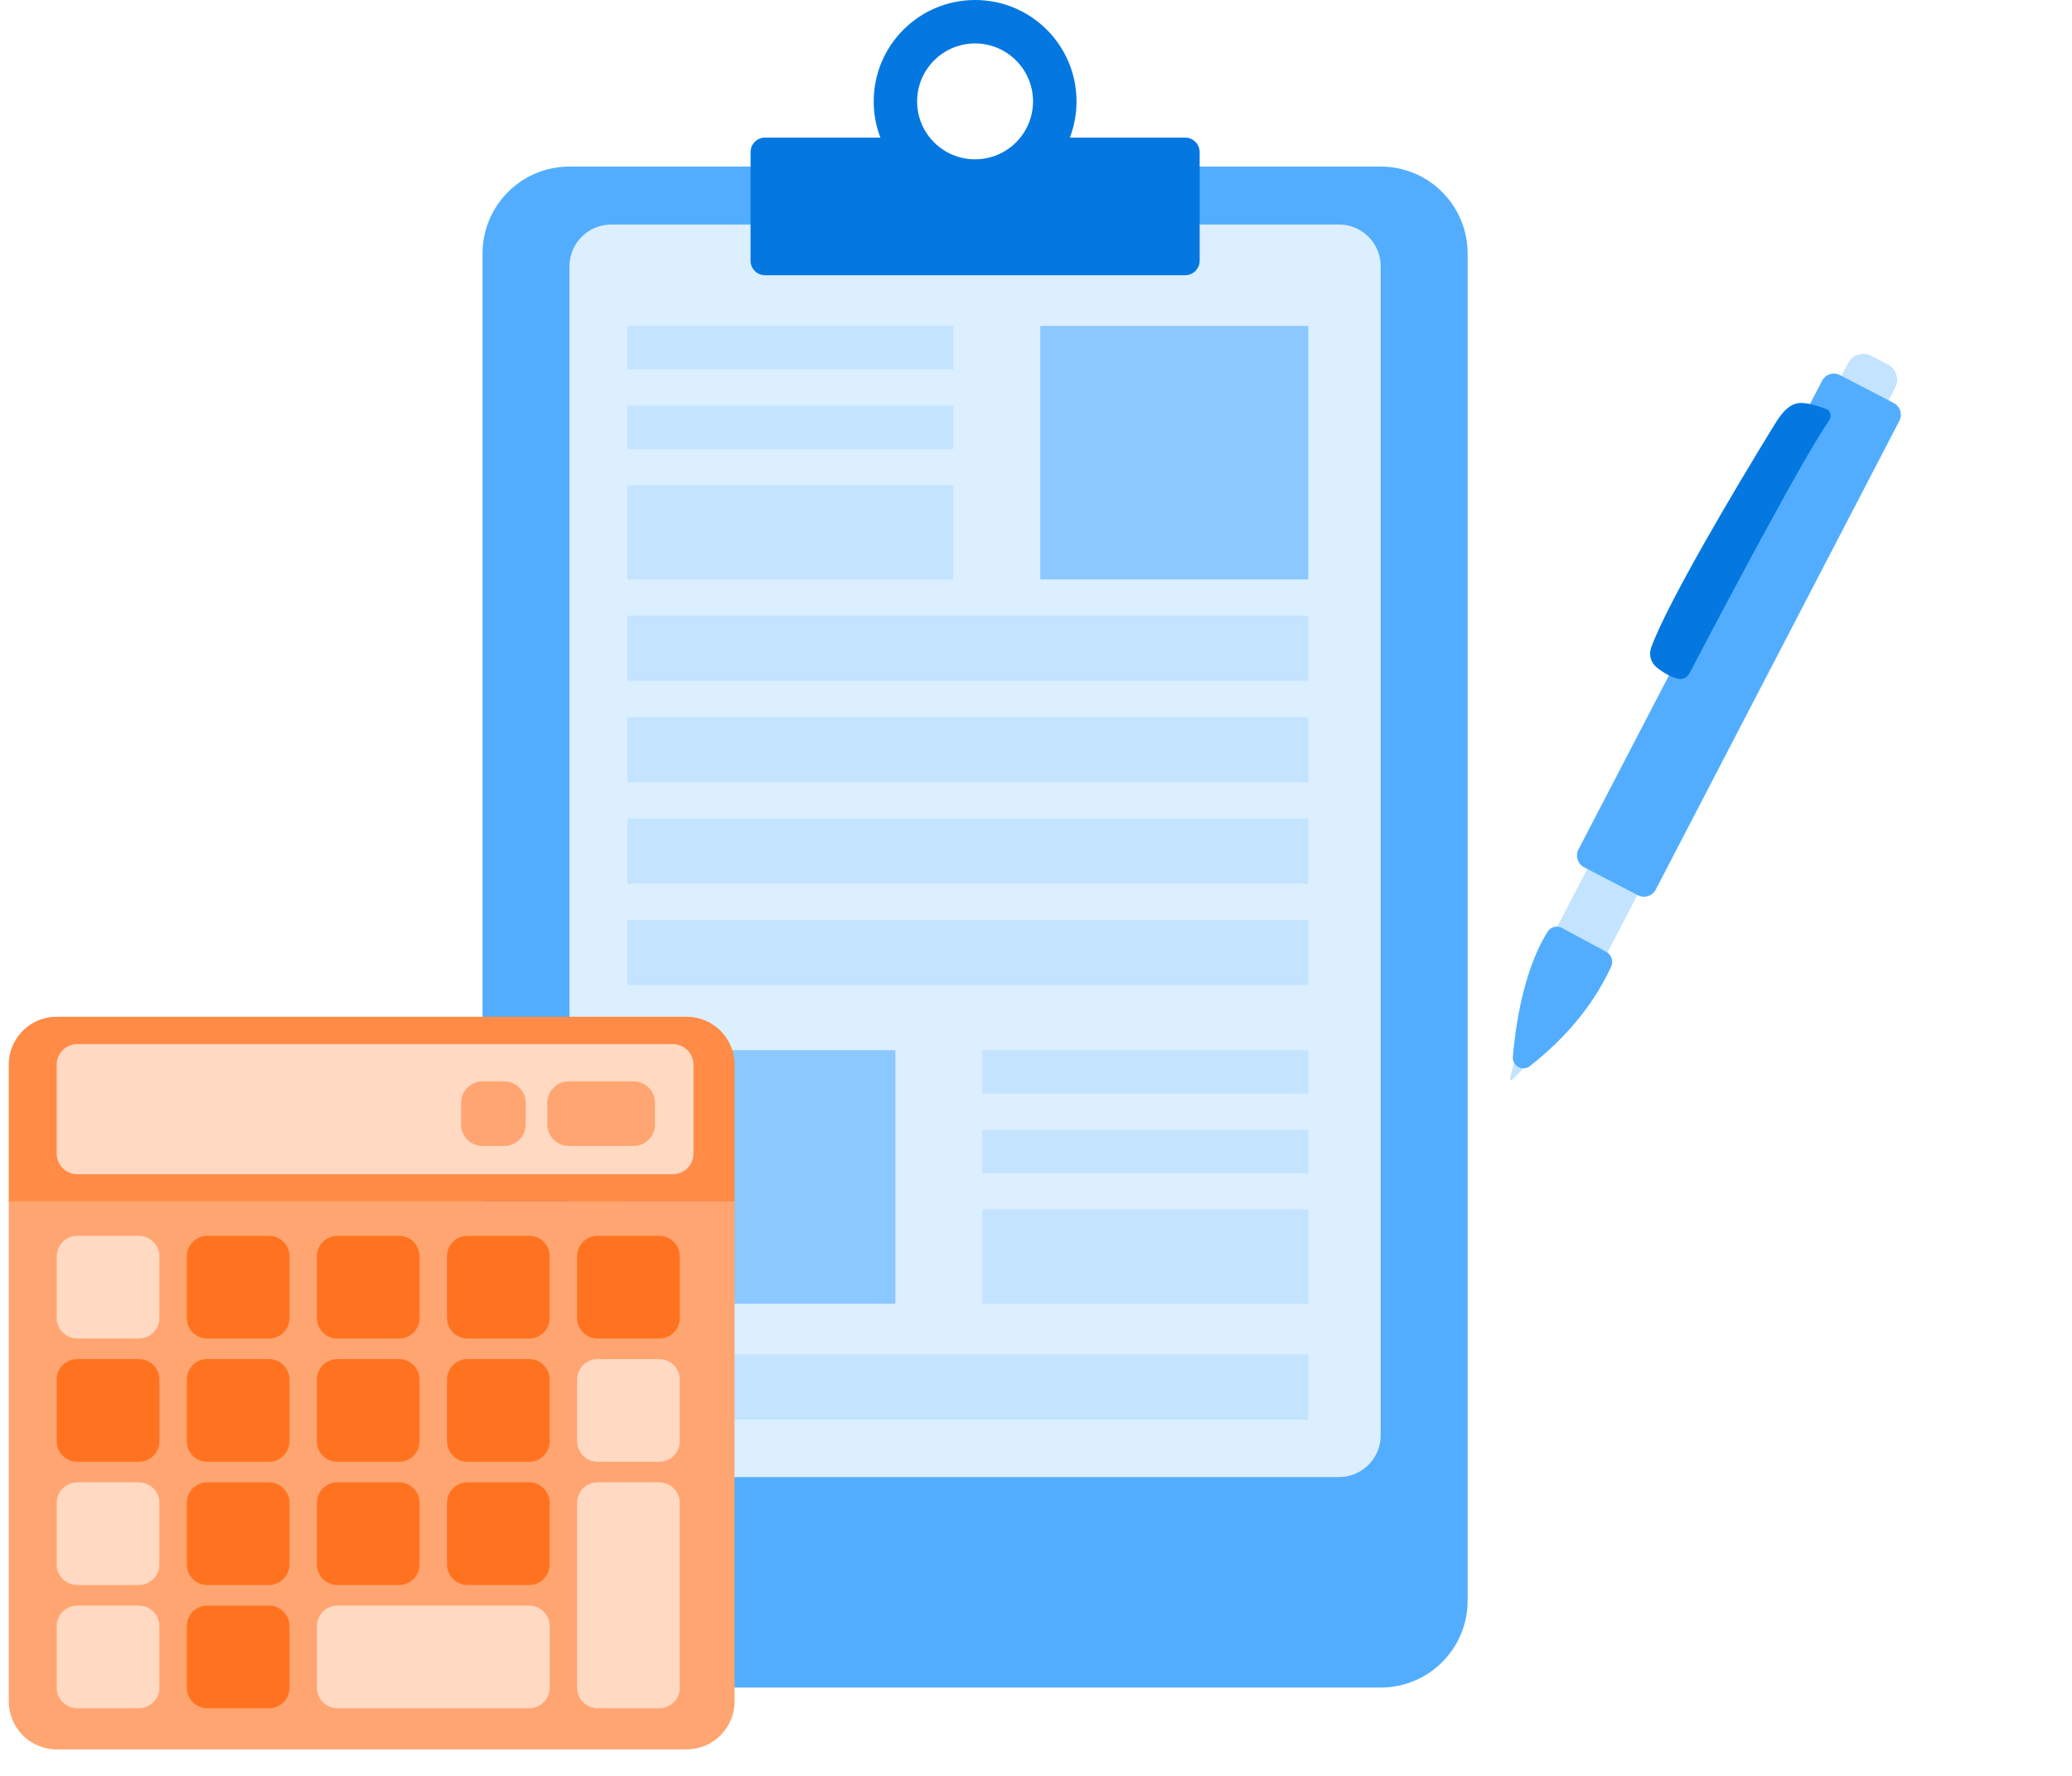
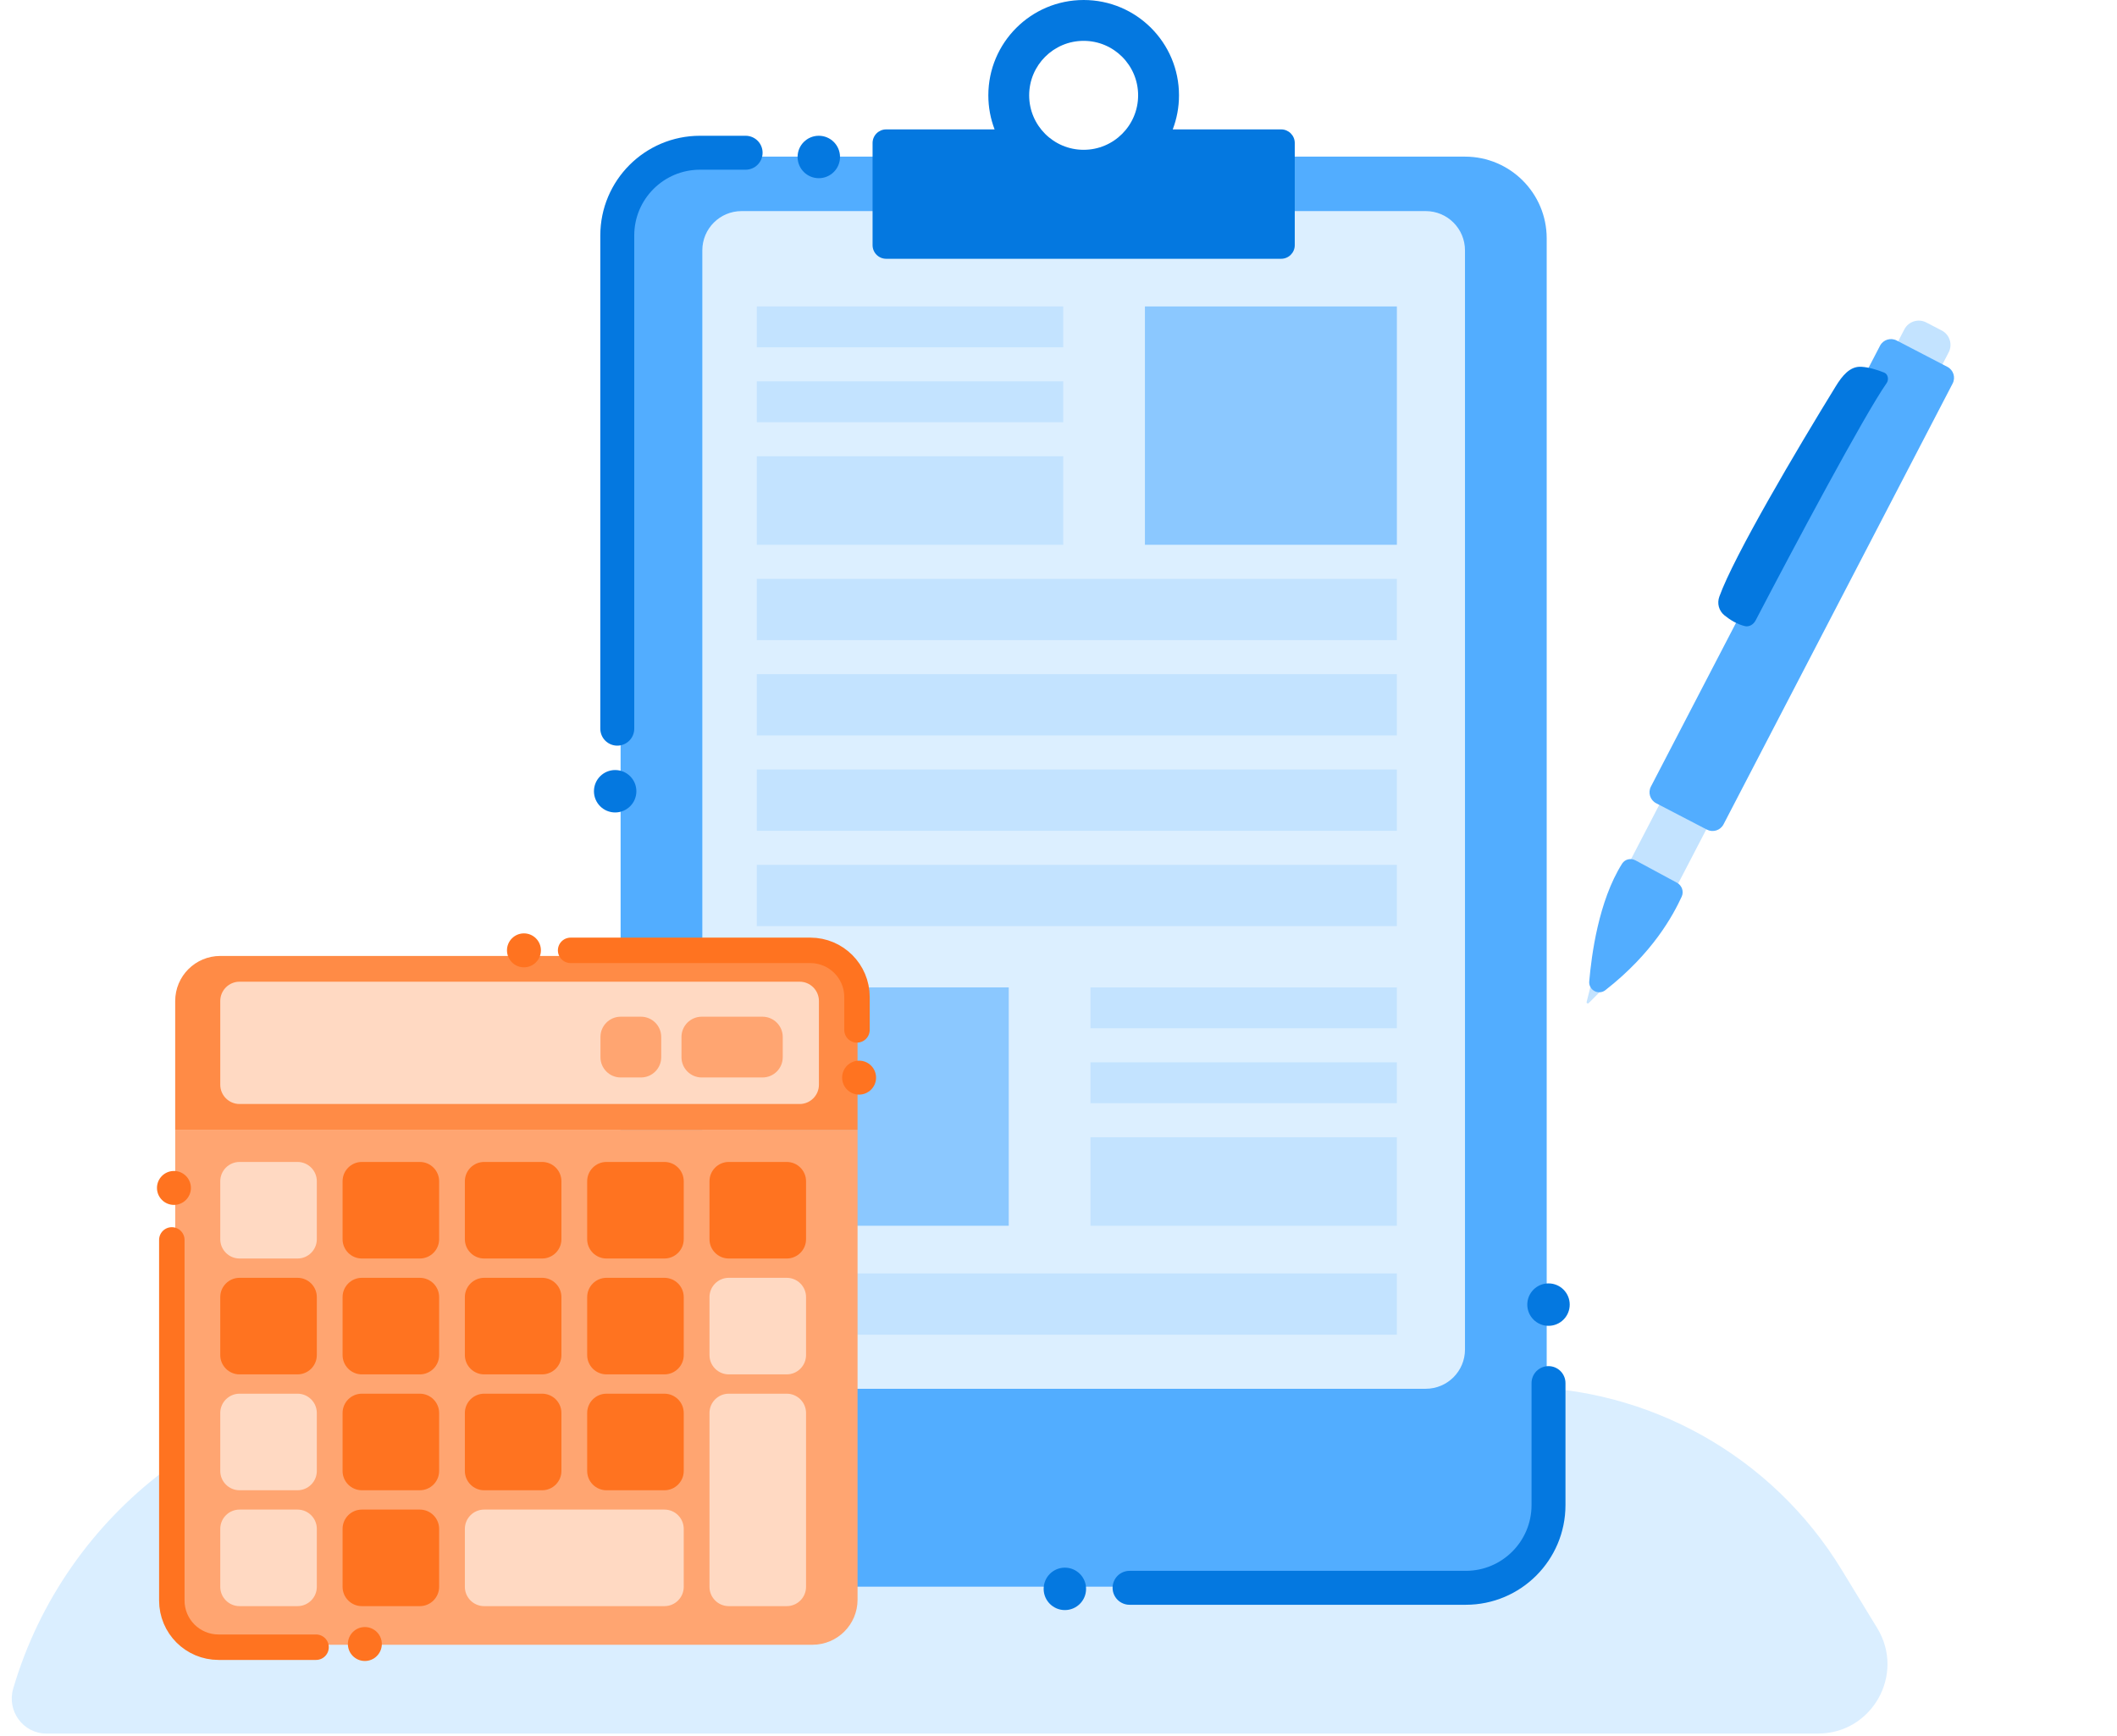
- <svg xmlns="http://www.w3.org/2000/svg" width="70" height="60" viewBox="0 0 70 60" fill="none">
-   <rect x="16.302" y="5.628" width="33.28" height="51.388" rx="2.936" fill="#52ADFF" />
-   <rect x="19.239" y="7.586" width="27.407" height="42.319" rx="1.411" fill="#DCEFFF" />
-   <path fill-rule="evenodd" clip-rule="evenodd" d="M36.369 3.426C36.369 3.857 36.289 4.269 36.144 4.649H40.039C40.309 4.649 40.529 4.869 40.529 5.139V8.809C40.529 9.08 40.309 9.299 40.039 9.299H25.846C25.576 9.299 25.357 9.08 25.357 8.809V5.139C25.357 4.869 25.576 4.649 25.846 4.649H29.742C29.596 4.269 29.517 3.857 29.517 3.426C29.517 1.534 31.051 0 32.943 0C34.835 0 36.369 1.534 36.369 3.426ZM32.942 5.383C34.023 5.383 34.899 4.507 34.899 3.426C34.899 2.345 34.023 1.468 32.942 1.468C31.86 1.468 30.984 2.345 30.984 3.426C30.984 4.507 31.86 5.383 32.942 5.383Z" fill="#0478E0" />
-   <rect x="35.144" y="11.011" width="9.054" height="8.565" fill="#8BC8FF" />
-   <rect x="21.196" y="35.482" width="9.054" height="8.565" fill="#8BC8FF" />
-   <rect x="21.196" y="11.011" width="11.012" height="1.468" fill="#C3E3FF" />
-   <rect x="33.187" y="35.482" width="11.012" height="1.468" fill="#C3E3FF" />
-   <rect x="21.196" y="13.703" width="11.012" height="1.468" fill="#C3E3FF" />
-   <rect x="33.187" y="38.174" width="11.012" height="1.468" fill="#C3E3FF" />
-   <rect x="21.196" y="16.395" width="11.012" height="3.181" fill="#C3E3FF" />
-   <rect x="33.187" y="40.865" width="11.012" height="3.181" fill="#C3E3FF" />
-   <rect x="21.196" y="20.8" width="23.002" height="2.202" fill="#C3E3FF" />
-   <rect x="21.196" y="24.226" width="23.002" height="2.202" fill="#C3E3FF" />
-   <rect x="21.196" y="27.652" width="23.002" height="2.202" fill="#C3E3FF" />
-   <rect x="21.196" y="31.077" width="23.002" height="2.202" fill="#C3E3FF" />
-   <rect x="21.196" y="45.76" width="23.002" height="2.202" fill="#C3E3FF" />
-   <rect x="52.44" y="31.639" width="4.452" height="1.907" rx="0.192" transform="rotate(-62.5377 52.4395 31.6393)" fill="#C3E3FF" />
-   <rect x="59.806" y="17.327" width="6.281" height="1.794" rx="0.583" transform="rotate(-62.5377 59.8057 17.3269)" fill="#C3E3FF" />
-   <rect x="53.121" y="29.096" width="18.741" height="2.941" rx="0.444" transform="rotate(-62.5377 53.1206 29.0955)" fill="#52ADFF" />
-   <path d="M51.015 36.443L51.135 35.962C51.163 35.851 51.287 35.793 51.39 35.845C51.5 35.9 51.524 36.046 51.437 36.133L51.087 36.483C51.056 36.514 51.005 36.485 51.015 36.443Z" fill="#C3E3FF" />
-   <path d="M54.261 32.156L52.773 31.354C52.604 31.263 52.393 31.308 52.291 31.47C51.442 32.814 51.188 34.775 51.109 35.705C51.098 35.834 51.159 35.958 51.267 36.031C51.395 36.118 51.565 36.114 51.687 36.019C53.396 34.681 54.119 33.333 54.432 32.657C54.517 32.473 54.44 32.253 54.261 32.156Z" fill="#52ADFF" />
-   <path d="M56.697 22.934C56.419 22.866 56.162 22.706 55.966 22.546C55.767 22.383 55.697 22.119 55.784 21.877C56.309 20.415 58.566 16.593 59.97 14.314C60.188 13.959 60.469 13.59 60.885 13.615C61.16 13.632 61.464 13.725 61.711 13.826C61.848 13.882 61.883 14.078 61.798 14.2C60.987 15.36 58.465 20.092 57.089 22.729C57.012 22.876 56.858 22.973 56.697 22.934Z" fill="#0478E0" />
-   <path d="M23.198 59.104C24.092 59.104 24.817 58.379 24.817 57.484L24.817 40.597L0.296 40.597L0.296 57.484C0.296 58.379 1.021 59.104 1.915 59.104L23.198 59.104Z" fill="#FFA571" />
-   <path d="M0.296 35.971C0.296 35.077 1.021 34.352 1.915 34.352H23.198C24.092 34.352 24.817 35.077 24.817 35.971V40.597H0.296V35.971Z" fill="#FF8B46" />
-   <path d="M1.915 35.971C1.915 35.587 2.226 35.277 2.609 35.277H22.735C23.118 35.277 23.429 35.587 23.429 35.971V38.978C23.429 39.361 23.118 39.672 22.735 39.672H2.609C2.226 39.672 1.915 39.361 1.915 38.978V35.971Z" fill="#FFD9C2" />
-   <rect width="3.47" height="3.47" rx="0.694" transform="matrix(-4.37114e-08 -1 -1 4.37114e-08 5.38525 45.2238)" fill="#FFD9C2" />
-   <rect width="3.47" height="3.47" rx="0.694" transform="matrix(-4.37114e-08 -1 -1 4.37114e-08 9.78027 45.2238)" fill="#FF7320" />
-   <rect width="3.47" height="3.47" rx="0.694" transform="matrix(-4.37114e-08 -1 -1 4.37114e-08 14.1753 45.2238)" fill="#FF7320" />
-   <rect width="3.47" height="3.47" rx="0.694" transform="matrix(-4.37114e-08 -1 -1 4.37114e-08 18.5708 45.2238)" fill="#FF7320" />
-   <rect width="3.47" height="3.47" rx="0.694" transform="matrix(-4.37114e-08 -1 -1 4.37114e-08 22.9658 45.2238)" fill="#FF7320" />
-   <rect width="3.47" height="3.47" rx="0.694" transform="matrix(-4.37114e-08 -1 -1 4.37114e-08 5.38525 49.3878)" fill="#FF7320" />
-   <rect width="3.47" height="3.47" rx="0.694" transform="matrix(-4.37114e-08 -1 -1 4.37114e-08 9.78027 49.3878)" fill="#FF7320" />
-   <rect width="3.47" height="3.47" rx="0.694" transform="matrix(-4.37114e-08 -1 -1 4.37114e-08 14.1753 49.3878)" fill="#FF7320" />
-   <rect width="3.47" height="3.47" rx="0.694" transform="matrix(-4.37114e-08 -1 -1 4.37114e-08 18.5708 49.3878)" fill="#FF7320" />
-   <rect width="3.47" height="3.47" rx="0.694" transform="matrix(-4.37114e-08 -1 -1 4.37114e-08 22.9658 49.3878)" fill="#FFD9C2" />
-   <rect width="3.47" height="3.47" rx="0.694" transform="matrix(-4.37114e-08 -1 -1 4.37114e-08 5.38525 53.5516)" fill="#FFD9C2" />
-   <rect width="3.47" height="3.47" rx="0.694" transform="matrix(-4.37114e-08 -1 -1 4.37114e-08 9.78027 53.5516)" fill="#FF7320" />
-   <rect width="3.47" height="3.47" rx="0.694" transform="matrix(-4.37114e-08 -1 -1 4.37114e-08 14.1753 53.5516)" fill="#FF7320" />
-   <rect width="3.47" height="3.47" rx="0.694" transform="matrix(-4.37114e-08 -1 -1 4.37114e-08 18.5708 53.5516)" fill="#FF7320" />
-   <rect width="3.47" height="3.47" rx="0.694" transform="matrix(-4.37114e-08 -1 -1 4.37114e-08 5.38525 57.7157)" fill="#FFD9C2" />
-   <rect width="3.47" height="3.47" rx="0.694" transform="matrix(-4.37114e-08 -1 -1 4.37114e-08 9.78027 57.7157)" fill="#FF7320" />
-   <rect width="3.47" height="7.865" rx="0.694" transform="matrix(-4.37114e-08 -1 -1 4.37114e-08 18.5708 57.7157)" fill="#FFD9C2" />
-   <rect width="7.634" height="3.47" rx="0.694" transform="matrix(-4.37114e-08 -1 -1 4.37114e-08 22.9658 57.7157)" fill="#FFD9C2" />
-   <rect x="18.49" y="36.535" width="3.639" height="2.183" rx="0.728" fill="#FFA571" />
-   <rect x="15.578" y="36.535" width="2.183" height="2.183" rx="0.728" fill="#FFA571" />
+ <svg xmlns="http://www.w3.org/2000/svg" width="998" height="818" viewBox="0 0 998 818" fill="none">
+   <path d="M194.811 653.77H225.129H714.676C777.374 653.77 835.544 686.433 868.182 739.967L884.973 767.507C898.254 789.29 882.575 817.212 857.063 817.212H118.1H21.832C10.924 817.212 3.138 806.522 6.21 796.056C30.727 712.537 107.768 653.77 194.811 653.77Z" fill="#DAEEFF" />
+   <rect x="292.568" y="73.836" width="436.579" height="674.129" rx="38.522" fill="#52ADFF" />
+   <path d="M532.5 748.5H691C712.539 748.5 730 731.039 730 709.5V652" stroke="#0478E0" stroke-width="16" stroke-linecap="round" />
+   <path d="M351.5 72L330 72C308.461 72 291 89.461 291 111L291 343.5" stroke="#0478E0" stroke-width="16" stroke-linecap="round" />
+   <circle cx="290" cy="373" r="10" fill="#0478E0" />
+   <circle cx="386" cy="74" r="10" fill="#0478E0" />
+   <circle cx="502" cy="749" r="10" fill="#0478E0" />
+   <circle cx="730" cy="615" r="10" fill="#0478E0" />
+   <rect x="331.09" y="99.51" width="359.535" height="555.165" rx="18.506" fill="#DCEFFF" />
+   <path fill-rule="evenodd" clip-rule="evenodd" d="M555.806 44.942C555.806 50.598 554.761 56.01 552.854 60.996H603.959C607.505 60.996 610.38 63.87 610.38 67.416V115.568C610.38 119.114 607.505 121.988 603.959 121.988H417.771C414.226 121.988 411.351 119.114 411.351 115.568V67.416C411.351 63.87 414.226 60.996 417.771 60.996H468.874C466.967 56.01 465.922 50.598 465.922 44.942C465.922 20.121 486.043 0 510.864 0C535.685 0 555.806 20.121 555.806 44.942ZM510.853 70.619C525.036 70.619 536.534 59.122 536.534 44.938C536.534 30.755 525.036 19.257 510.853 19.257C496.669 19.257 485.171 30.755 485.171 44.938C485.171 59.122 496.669 70.619 510.853 70.619Z" fill="#0478E0" />
+   <rect x="539.743" y="144.457" width="118.775" height="112.355" fill="#8BC8FF" />
+   <rect x="356.772" y="465.468" width="118.775" height="112.355" fill="#8BC8FF" />
+   <rect x="356.772" y="144.457" width="144.456" height="19.261" fill="#C3E3FF" />
+   <rect x="514.069" y="465.468" width="144.456" height="19.261" fill="#C3E3FF" />
+   <rect x="356.772" y="179.763" width="144.456" height="19.261" fill="#C3E3FF" />
+   <rect x="514.069" y="500.782" width="144.456" height="19.261" fill="#C3E3FF" />
+   <rect x="356.772" y="215.077" width="144.456" height="41.732" fill="#C3E3FF" />
+   <rect x="514.069" y="536.096" width="144.456" height="41.732" fill="#C3E3FF" />
+   <rect x="356.772" y="272.864" width="301.753" height="28.891" fill="#C3E3FF" />
+   <rect x="356.772" y="317.803" width="301.753" height="28.891" fill="#C3E3FF" />
+   <rect x="356.772" y="362.75" width="301.753" height="28.891" fill="#C3E3FF" />
+   <rect x="356.772" y="407.688" width="301.753" height="28.891" fill="#C3E3FF" />
+   <rect x="356.772" y="600.299" width="301.753" height="28.891" fill="#C3E3FF" />
+   <rect x="766.65" y="409.344" width="58.403" height="25.019" rx="2.513" transform="rotate(-62.5377 766.65 409.344)" fill="#C3E3FF" />
+   <rect x="863.287" y="221.584" width="82.395" height="23.538" rx="7.654" transform="rotate(-62.5377 863.287 221.584)" fill="#C3E3FF" />
+   <rect x="775.588" y="375.969" width="245.848" height="38.585" rx="5.82" transform="rotate(-62.5377 775.588 375.969)" fill="#52ADFF" />
+   <path d="M747.971 472.35L749.546 466.05C749.912 464.585 751.541 463.836 752.892 464.511C754.334 465.232 754.645 467.153 753.506 468.292L748.914 472.884C748.511 473.287 747.833 472.903 747.971 472.35Z" fill="#C3E3FF" />
+   <path d="M790.545 416.119L771.023 405.589C768.813 404.397 766.045 404.992 764.704 407.115C753.564 424.75 750.238 450.472 749.202 462.672C749.057 464.37 749.857 465.994 751.268 466.949C752.951 468.09 755.178 468.044 756.779 466.791C779.204 449.246 788.682 431.555 792.784 422.694C793.906 420.271 792.896 417.387 790.545 416.119Z" fill="#52ADFF" />
+   <path d="M822.508 295.144C818.859 294.257 815.486 292.15 812.921 290.056C810.304 287.921 809.382 284.46 810.523 281.281C817.409 262.098 847.028 211.963 865.438 182.063C868.305 177.406 871.988 172.572 877.447 172.901C881.057 173.118 885.047 174.339 888.28 175.657C890.079 176.391 890.534 178.974 889.421 180.566C878.783 195.781 845.693 257.863 827.643 292.455C826.636 294.384 824.622 295.659 822.508 295.144Z" fill="#0478E0" />
+   <path d="M383.029 775.346C394.761 775.346 404.272 765.835 404.272 754.103L404.272 532.572L82.597 532.572L82.597 754.103C82.597 765.835 92.107 775.346 103.839 775.346L383.029 775.346Z" fill="#FFA571" />
+   <path d="M149 776.5L103 776.5C90.85 776.5 81 766.65 81 754.5L81 584.5" stroke="#FF7320" stroke-width="12" stroke-linecap="round" />
+   <circle cx="82" cy="560" r="8" fill="#FF7320" />
+   <circle cx="172" cy="775" r="8" fill="#FF7320" />
+   <path d="M82.591 471.882C82.591 460.15 92.102 450.64 103.834 450.64H383.024C394.756 450.64 404.266 460.15 404.266 471.882V532.576H82.591V471.882Z" fill="#FF8B46" />
+   <path d="M269 448L382 448C394.15 448 404 457.85 404 470L404 485.5" stroke="#FF7320" stroke-width="12" stroke-linecap="round" />
+   <circle cx="247" cy="448" r="8" fill="#FF7320" />
+   <circle cx="405" cy="508" r="8" fill="#FF7320" />
+   <path d="M103.835 471.882C103.835 466.854 107.911 462.778 112.939 462.778H376.956C381.984 462.778 386.06 466.854 386.06 471.882V511.333C386.06 516.361 381.984 520.437 376.956 520.437H112.939C107.911 520.437 103.835 516.361 103.835 511.333V471.882Z" fill="#FFD9C2" />
+   <rect width="45.52" height="45.52" rx="9.104" transform="matrix(-4.37114e-08 -1 -1 4.37114e-08 149.356 593.269)" fill="#FFD9C2" />
+   <rect width="45.52" height="45.52" rx="9.104" transform="matrix(-4.37114e-08 -1 -1 4.37114e-08 207.016 593.269)" fill="#FF7320" />
+   <rect width="45.52" height="45.52" rx="9.104" transform="matrix(-4.37114e-08 -1 -1 4.37114e-08 264.668 593.269)" fill="#FF7320" />
+   <rect width="45.52" height="45.52" rx="9.104" transform="matrix(-4.37114e-08 -1 -1 4.37114e-08 322.328 593.269)" fill="#FF7320" />
+   <rect width="45.52" height="45.52" rx="9.104" transform="matrix(-4.37114e-08 -1 -1 4.37114e-08 379.987 593.269)" fill="#FF7320" />
+   <rect width="45.52" height="45.52" rx="9.104" transform="matrix(-4.37114e-08 -1 -1 4.37114e-08 149.356 647.888)" fill="#FF7320" />
+   <rect width="45.52" height="45.52" rx="9.104" transform="matrix(-4.37114e-08 -1 -1 4.37114e-08 207.016 647.888)" fill="#FF7320" />
+   <rect width="45.52" height="45.52" rx="9.104" transform="matrix(-4.37114e-08 -1 -1 4.37114e-08 264.668 647.888)" fill="#FF7320" />
+   <rect width="45.52" height="45.52" rx="9.104" transform="matrix(-4.37114e-08 -1 -1 4.37114e-08 322.328 647.888)" fill="#FF7320" />
+   <rect width="45.52" height="45.52" rx="9.104" transform="matrix(-4.37114e-08 -1 -1 4.37114e-08 379.987 647.888)" fill="#FFD9C2" />
+   <rect width="45.52" height="45.52" rx="9.104" transform="matrix(-4.37114e-08 -1 -1 4.37114e-08 149.356 702.515)" fill="#FFD9C2" />
+   <rect width="45.52" height="45.52" rx="9.104" transform="matrix(-4.37114e-08 -1 -1 4.37114e-08 207.016 702.515)" fill="#FF7320" />
+   <rect width="45.52" height="45.52" rx="9.104" transform="matrix(-4.37114e-08 -1 -1 4.37114e-08 264.668 702.515)" fill="#FF7320" />
+   <rect width="45.52" height="45.52" rx="9.104" transform="matrix(-4.37114e-08 -1 -1 4.37114e-08 322.328 702.515)" fill="#FF7320" />
+   <rect width="45.52" height="45.52" rx="9.104" transform="matrix(-4.37114e-08 -1 -1 4.37114e-08 149.356 757.142)" fill="#FFD9C2" />
+   <rect width="45.52" height="45.52" rx="9.104" transform="matrix(-4.37114e-08 -1 -1 4.37114e-08 207.016 757.142)" fill="#FF7320" />
+   <rect width="45.52" height="103.179" rx="9.104" transform="matrix(-4.37114e-08 -1 -1 4.37114e-08 322.328 757.142)" fill="#FFD9C2" />
+   <rect width="100.144" height="45.52" rx="9.104" transform="matrix(-4.37114e-08 -1 -1 4.37114e-08 379.987 757.142)" fill="#FFD9C2" />
+   <rect x="321.266" y="479.282" width="47.734" height="28.641" rx="9.547" fill="#FFA571" />
+   <rect x="283.071" y="479.282" width="28.641" height="28.641" rx="9.547" fill="#FFA571" />
</svg>
